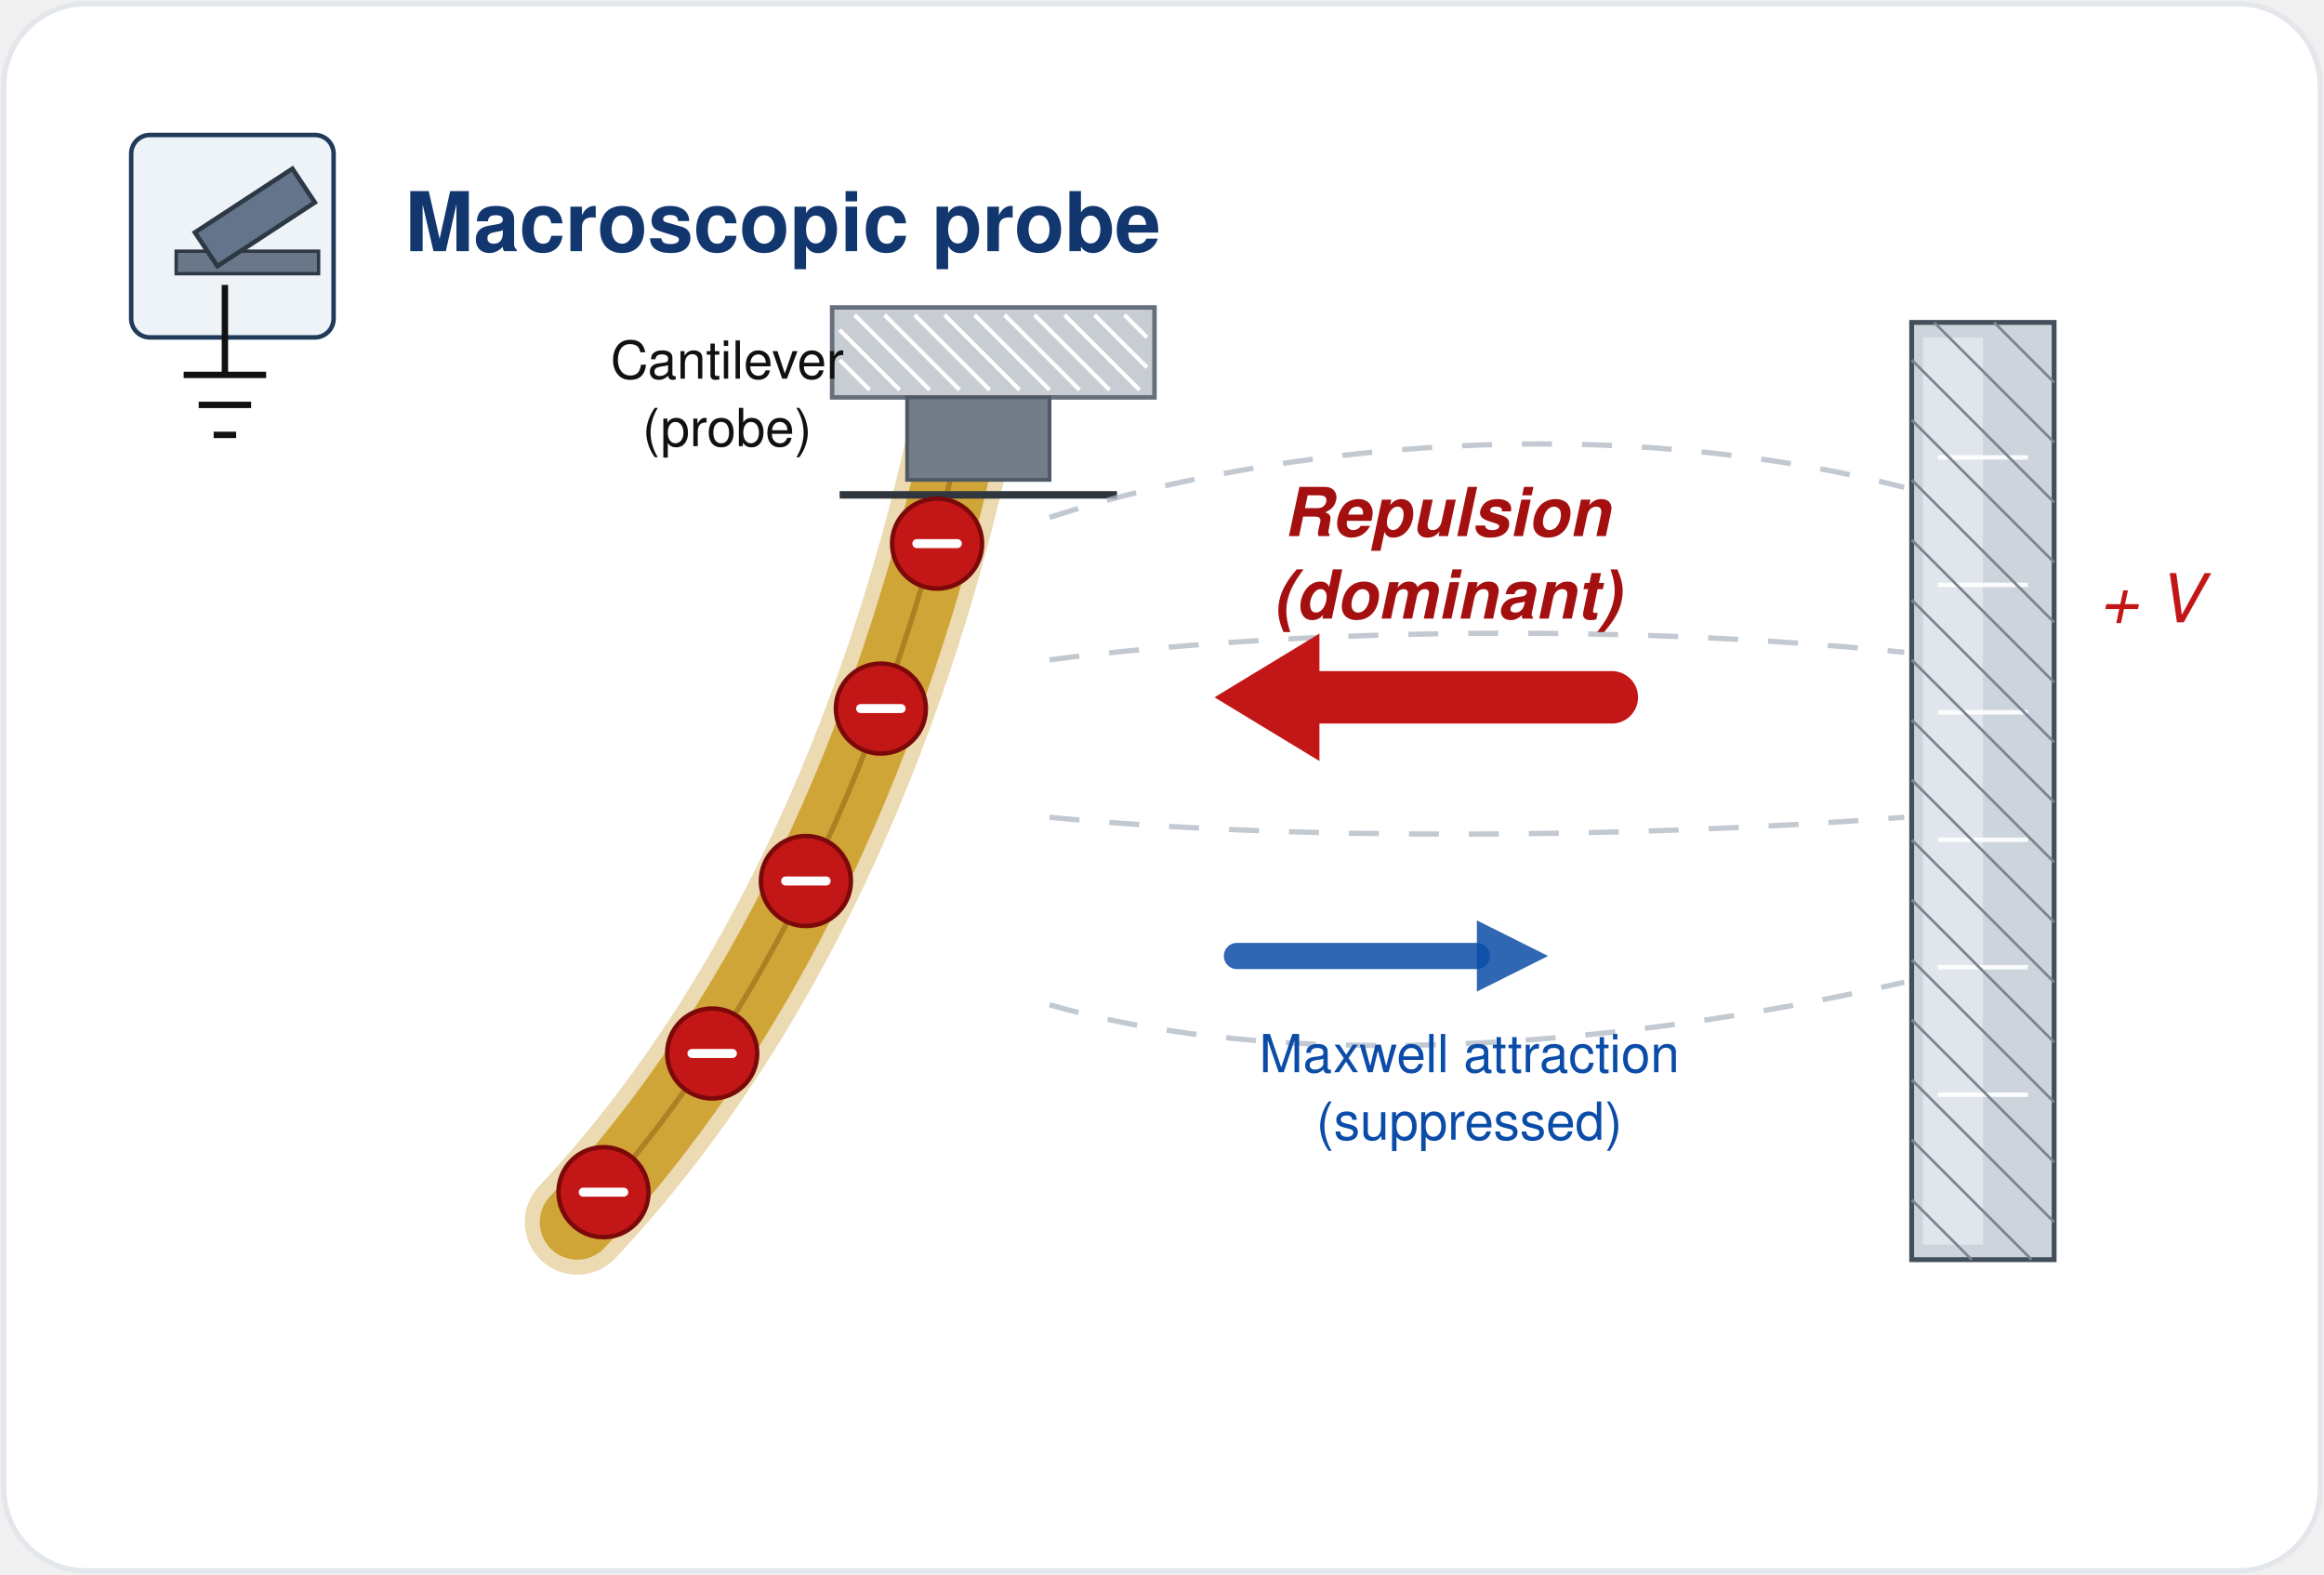
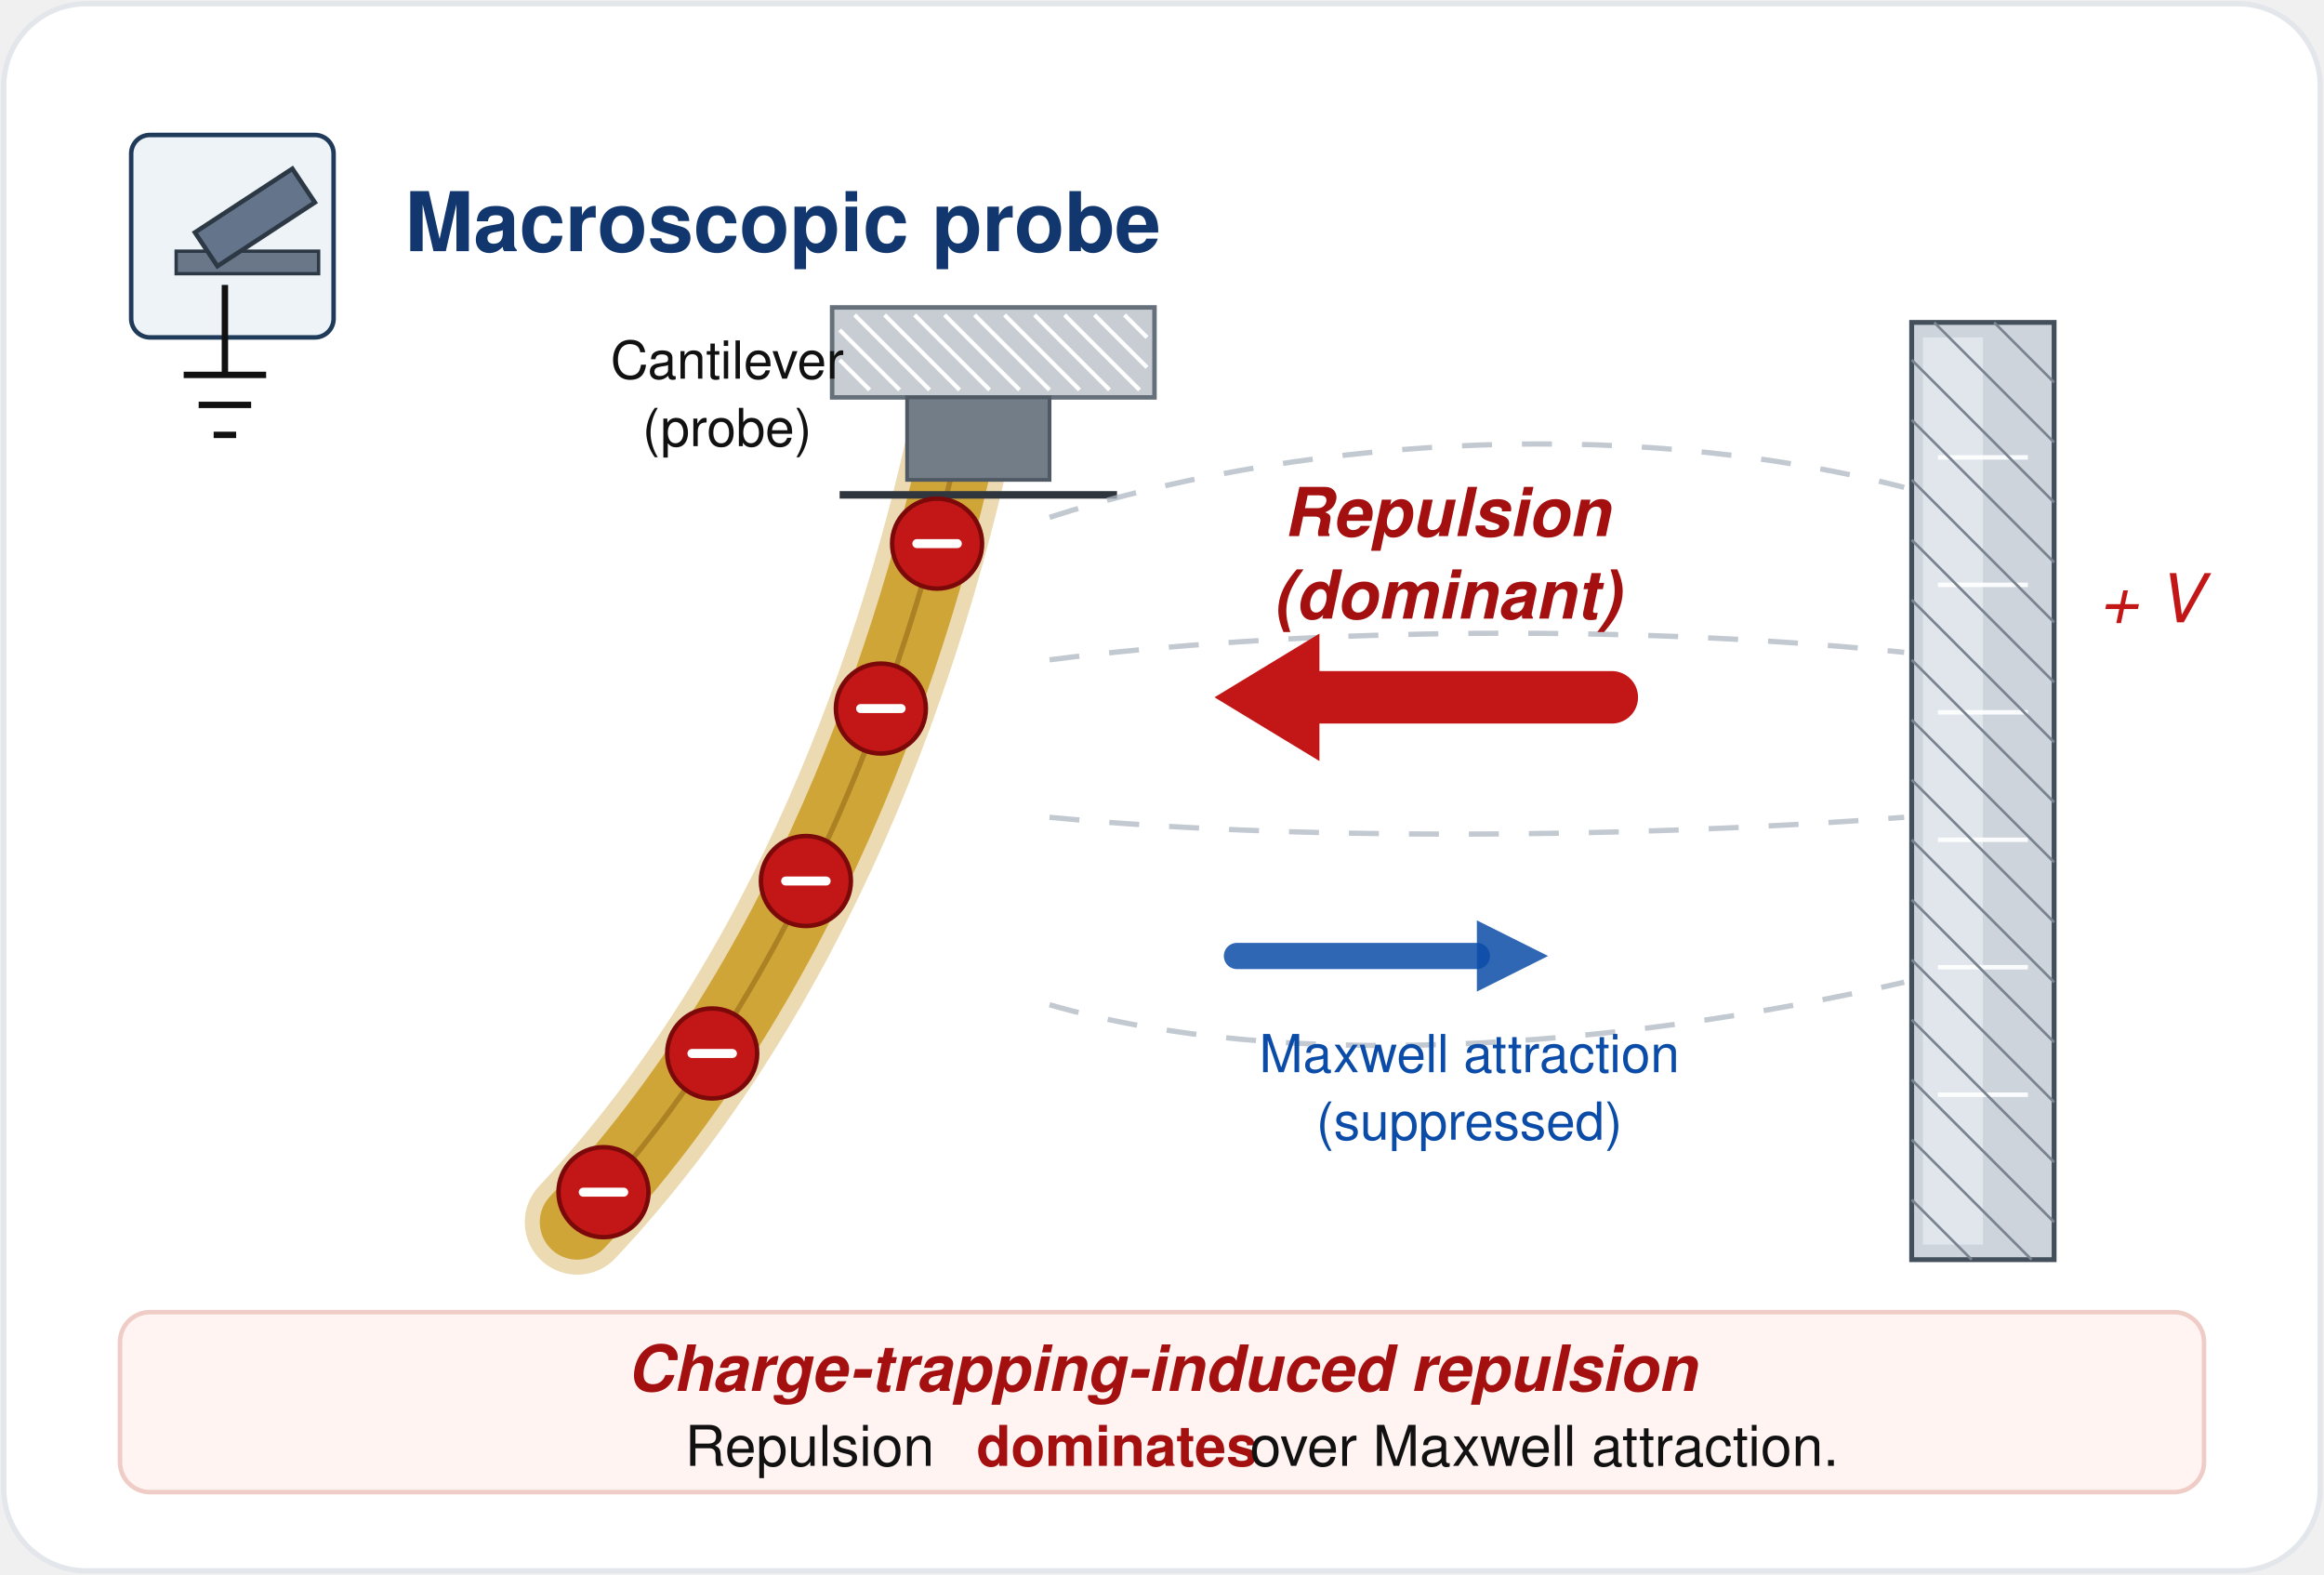
<svg xmlns="http://www.w3.org/2000/svg" width="620" height="420" viewBox="0 0 620 420">
  <defs>
</defs>
  <rect x="1" y="1" width="618" height="418" rx="22" ry="22" fill="#ffffff" stroke="#e3e6eb" stroke-width="1.4" />
  <rect x="35" y="36" width="54" height="54" rx="5" ry="5" fill="#eef3f8" stroke="#203a59" stroke-width="1.2" />
  <rect x="47" y="67" width="38" height="6" fill="#697789" stroke="#2d3845" stroke-width="0.9" />
  <path d="M52,62 L78,45 L84,54 L58,71 Z" fill="#64748b" stroke="#2d3845" stroke-width="1.2" />
  <path d="M60,76 L60,100" stroke="#111111" stroke-width="1.7" />
  <path d="M49,100 L71,100" stroke="#111111" stroke-width="1.7" />
  <path d="M53,108 L67,108" stroke="#111111" stroke-width="1.7" />
  <path d="M57,116 L63,116" stroke="#111111" stroke-width="1.7" />
  <text x="108" y="67" font-size="22" fill="#12366e" font-family="Helvetica, Arial, sans-serif" text-anchor="start" font-weight="700">Macroscopic probe</text>
  <path d="M258,108 C244,176,214,262,154,326" fill="none" stroke="#c79623" stroke-width="28" stroke-linecap="round" opacity="0.35" />
  <path d="M258,108 C244,176,214,262,154,326" fill="none" stroke="#d0a538" stroke-width="20" stroke-linecap="round" />
  <path d="M258,108 C244,176,214,262,154,326" fill="none" stroke="#8d6414" stroke-width="1.4" stroke-linecap="round" opacity="0.55" />
  <rect x="222" y="82" width="86" height="24" fill="#c8cdd3" stroke="#66707b" stroke-width="1.2" />
  <path d="M224,104 L224,104" stroke="#ffffff" stroke-width="1.1" />
  <path d="M224,96 L232,104" stroke="#ffffff" stroke-width="1.1" />
  <path d="M224,88 L240,104" stroke="#ffffff" stroke-width="1.1" />
  <path d="M228,84 L248,104" stroke="#ffffff" stroke-width="1.1" />
  <path d="M236,84 L256,104" stroke="#ffffff" stroke-width="1.1" />
  <path d="M244,84 L264,104" stroke="#ffffff" stroke-width="1.1" />
  <path d="M252,84 L272,104" stroke="#ffffff" stroke-width="1.1" />
  <path d="M260,84 L280,104" stroke="#ffffff" stroke-width="1.1" />
  <path d="M268,84 L288,104" stroke="#ffffff" stroke-width="1.1" />
  <path d="M276,84 L296,104" stroke="#ffffff" stroke-width="1.1" />
  <path d="M284,84 L304,104" stroke="#ffffff" stroke-width="1.1" />
  <path d="M292,84 L306,98" stroke="#ffffff" stroke-width="1.1" />
  <path d="M300,84 L306,90" stroke="#ffffff" stroke-width="1.1" />
  <rect x="242" y="106" width="38" height="22" fill="#737d88" stroke="#4e5964" stroke-width="1.0" />
  <path d="M224,132 L298,132" stroke="#30363d" stroke-width="2.0" />
  <text x="194" y="101" font-size="14" fill="#111111" font-family="Helvetica, Arial, sans-serif" text-anchor="middle">Cantilever</text>
  <text x="194" y="119" font-size="14" fill="#111111" font-family="Helvetica, Arial, sans-serif" text-anchor="middle">(probe)</text>
  <circle cx="250" cy="145" r="12" fill="#c31717" stroke="#7c0909" stroke-width="1.2" />
  <path d="M244.6,145 L255.4,145" stroke="#ffffff" stroke-width="2.4" stroke-linecap="round" />
  <circle cx="235" cy="189" r="12" fill="#c31717" stroke="#7c0909" stroke-width="1.2" />
  <path d="M229.6,189 L240.4,189" stroke="#ffffff" stroke-width="2.4" stroke-linecap="round" />
  <circle cx="215" cy="235" r="12" fill="#c31717" stroke="#7c0909" stroke-width="1.2" />
  <path d="M209.6,235 L220.4,235" stroke="#ffffff" stroke-width="2.4" stroke-linecap="round" />
  <circle cx="190" cy="281" r="12" fill="#c31717" stroke="#7c0909" stroke-width="1.2" />
  <path d="M184.6,281 L195.4,281" stroke="#ffffff" stroke-width="2.4" stroke-linecap="round" />
  <circle cx="161" cy="318" r="12" fill="#c31717" stroke="#7c0909" stroke-width="1.2" />
  <path d="M155.6,318 L166.4,318" stroke="#ffffff" stroke-width="2.4" stroke-linecap="round" />
  <rect x="510" y="86" width="38" height="250" fill="#cdd4dc" stroke="#43505c" stroke-width="1.3" />
  <rect x="513" y="90" width="16" height="242" fill="#eef2f6" opacity="0.6" />
  <path d="M517,122 L541,122" stroke="#ffffff" stroke-width="1.2" opacity="0.9" />
  <path d="M517,156 L541,156" stroke="#ffffff" stroke-width="1.2" opacity="0.9" />
  <path d="M517,190 L541,190" stroke="#ffffff" stroke-width="1.2" opacity="0.9" />
  <path d="M517,224 L541,224" stroke="#ffffff" stroke-width="1.2" opacity="0.9" />
  <path d="M517,258 L541,258" stroke="#ffffff" stroke-width="1.2" opacity="0.9" />
  <path d="M517,292 L541,292" stroke="#ffffff" stroke-width="1.2" opacity="0.9" />
  <path d="M510,336 L510,336" stroke="#7a8490" stroke-width="0.7" />
  <path d="M510,320 L526,336" stroke="#7a8490" stroke-width="0.7" />
  <path d="M510,304 L542,336" stroke="#7a8490" stroke-width="0.7" />
  <path d="M510,288 L548,326" stroke="#7a8490" stroke-width="0.7" />
  <path d="M510,272 L548,310" stroke="#7a8490" stroke-width="0.7" />
  <path d="M510,256 L548,294" stroke="#7a8490" stroke-width="0.7" />
  <path d="M510,240 L548,278" stroke="#7a8490" stroke-width="0.7" />
  <path d="M510,224 L548,262" stroke="#7a8490" stroke-width="0.7" />
  <path d="M510,208 L548,246" stroke="#7a8490" stroke-width="0.7" />
  <path d="M510,192 L548,230" stroke="#7a8490" stroke-width="0.7" />
  <path d="M510,176 L548,214" stroke="#7a8490" stroke-width="0.7" />
  <path d="M510,160 L548,198" stroke="#7a8490" stroke-width="0.7" />
  <path d="M510,144 L548,182" stroke="#7a8490" stroke-width="0.7" />
  <path d="M510,128 L548,166" stroke="#7a8490" stroke-width="0.7" />
  <path d="M510,112 L548,150" stroke="#7a8490" stroke-width="0.7" />
  <path d="M510,96 L548,134" stroke="#7a8490" stroke-width="0.7" />
  <path d="M516,86 L548,118" stroke="#7a8490" stroke-width="0.7" />
  <path d="M532,86 L548,102" stroke="#7a8490" stroke-width="0.7" />
  <text x="560" y="166" font-size="18" fill="#c31717" font-family="Helvetica, Arial, sans-serif" text-anchor="start" font-style="italic">+ V</text>
  <path d="M280,138 C342,118,430,110,508,130" fill="none" stroke="#aeb7c2" stroke-width="1.4" stroke-dasharray="8 8" opacity="0.75" />
  <path d="M280,176 C342,168,430,166,508,174" fill="none" stroke="#aeb7c2" stroke-width="1.4" stroke-dasharray="8 8" opacity="0.75" />
  <path d="M280,218 C342,224,430,224,508,218" fill="none" stroke="#aeb7c2" stroke-width="1.4" stroke-dasharray="8 8" opacity="0.75" />
  <path d="M280,268 C342,286,430,280,508,262" fill="none" stroke="#aeb7c2" stroke-width="1.4" stroke-dasharray="8 8" opacity="0.75" />
  <path d="M430,186 L352.0,186.0" stroke="#c31717" stroke-width="14" stroke-linecap="round" opacity="1.0" />
  <path d="M324,186 L352.0,203.0 L352.0,169.0 Z" fill="#c31717" opacity="1.0" />
  <text x="386" y="143" font-size="18" fill="#a41010" font-family="Helvetica, Arial, sans-serif" text-anchor="middle" font-weight="700" font-style="italic">Repulsion</text>
  <text x="386" y="165" font-size="18" fill="#a41010" font-family="Helvetica, Arial, sans-serif" text-anchor="middle" font-weight="700" font-style="italic">(dominant)</text>
  <path d="M330,255 L394.0,255.0" stroke="#0b4ca8" stroke-width="7" stroke-linecap="round" opacity="0.85" />
  <path d="M413,255 L394.0,245.5 L394.0,264.5 Z" fill="#0b4ca8" opacity="0.85" />
  <text x="392" y="286" font-size="14" fill="#0b4ca8" font-family="Helvetica, Arial, sans-serif" text-anchor="middle">Maxwell attraction</text>
  <text x="392" y="304" font-size="14" fill="#0b4ca8" font-family="Helvetica, Arial, sans-serif" text-anchor="middle">(suppressed)</text>
+   <rect x="32" y="350" width="556" height="48" rx="8" ry="8" fill="#fff4f2" stroke="#f0ccc7" stroke-width="1.2" />
+   <text x="310.0" y="371" font-size="17" fill="#a41010" font-family="Helvetica, Arial, sans-serif" text-anchor="middle" font-weight="700" font-style="italic">Charge-trapping-induced repulsion</text>
+   <text x="216" y="391" font-size="15" fill="#111111" font-family="Helvetica, Arial, sans-serif" text-anchor="middle">Repulsion</text>
+   <text x="298" y="391" font-size="15" fill="#a41010" font-family="Helvetica, Arial, sans-serif" text-anchor="middle" font-weight="700">dominates</text>
+   <text x="412" y="391" font-size="15" fill="#111111" font-family="Helvetica, Arial, sans-serif" text-anchor="middle">over Maxwell attraction.</text>
</svg>
